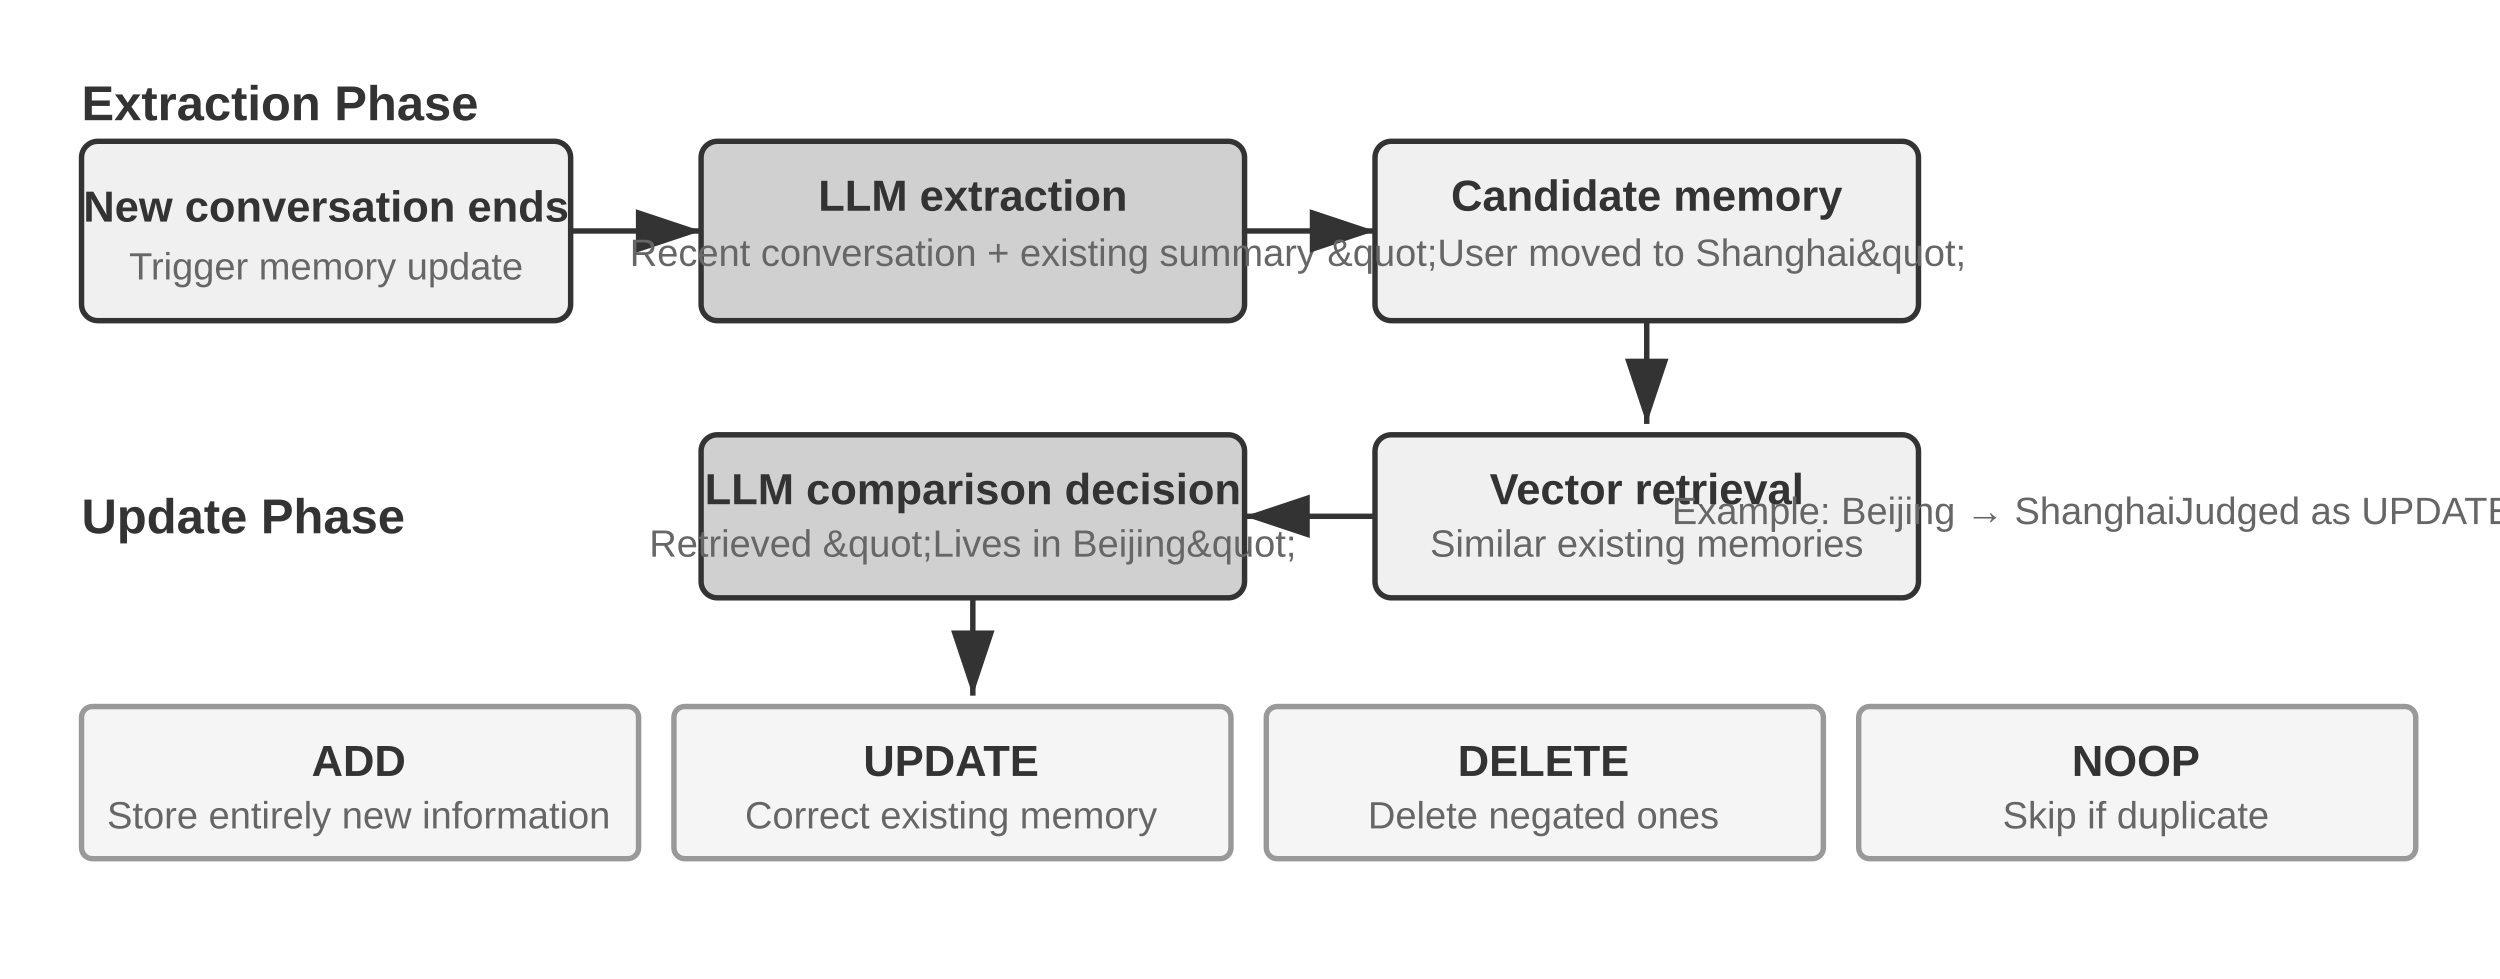
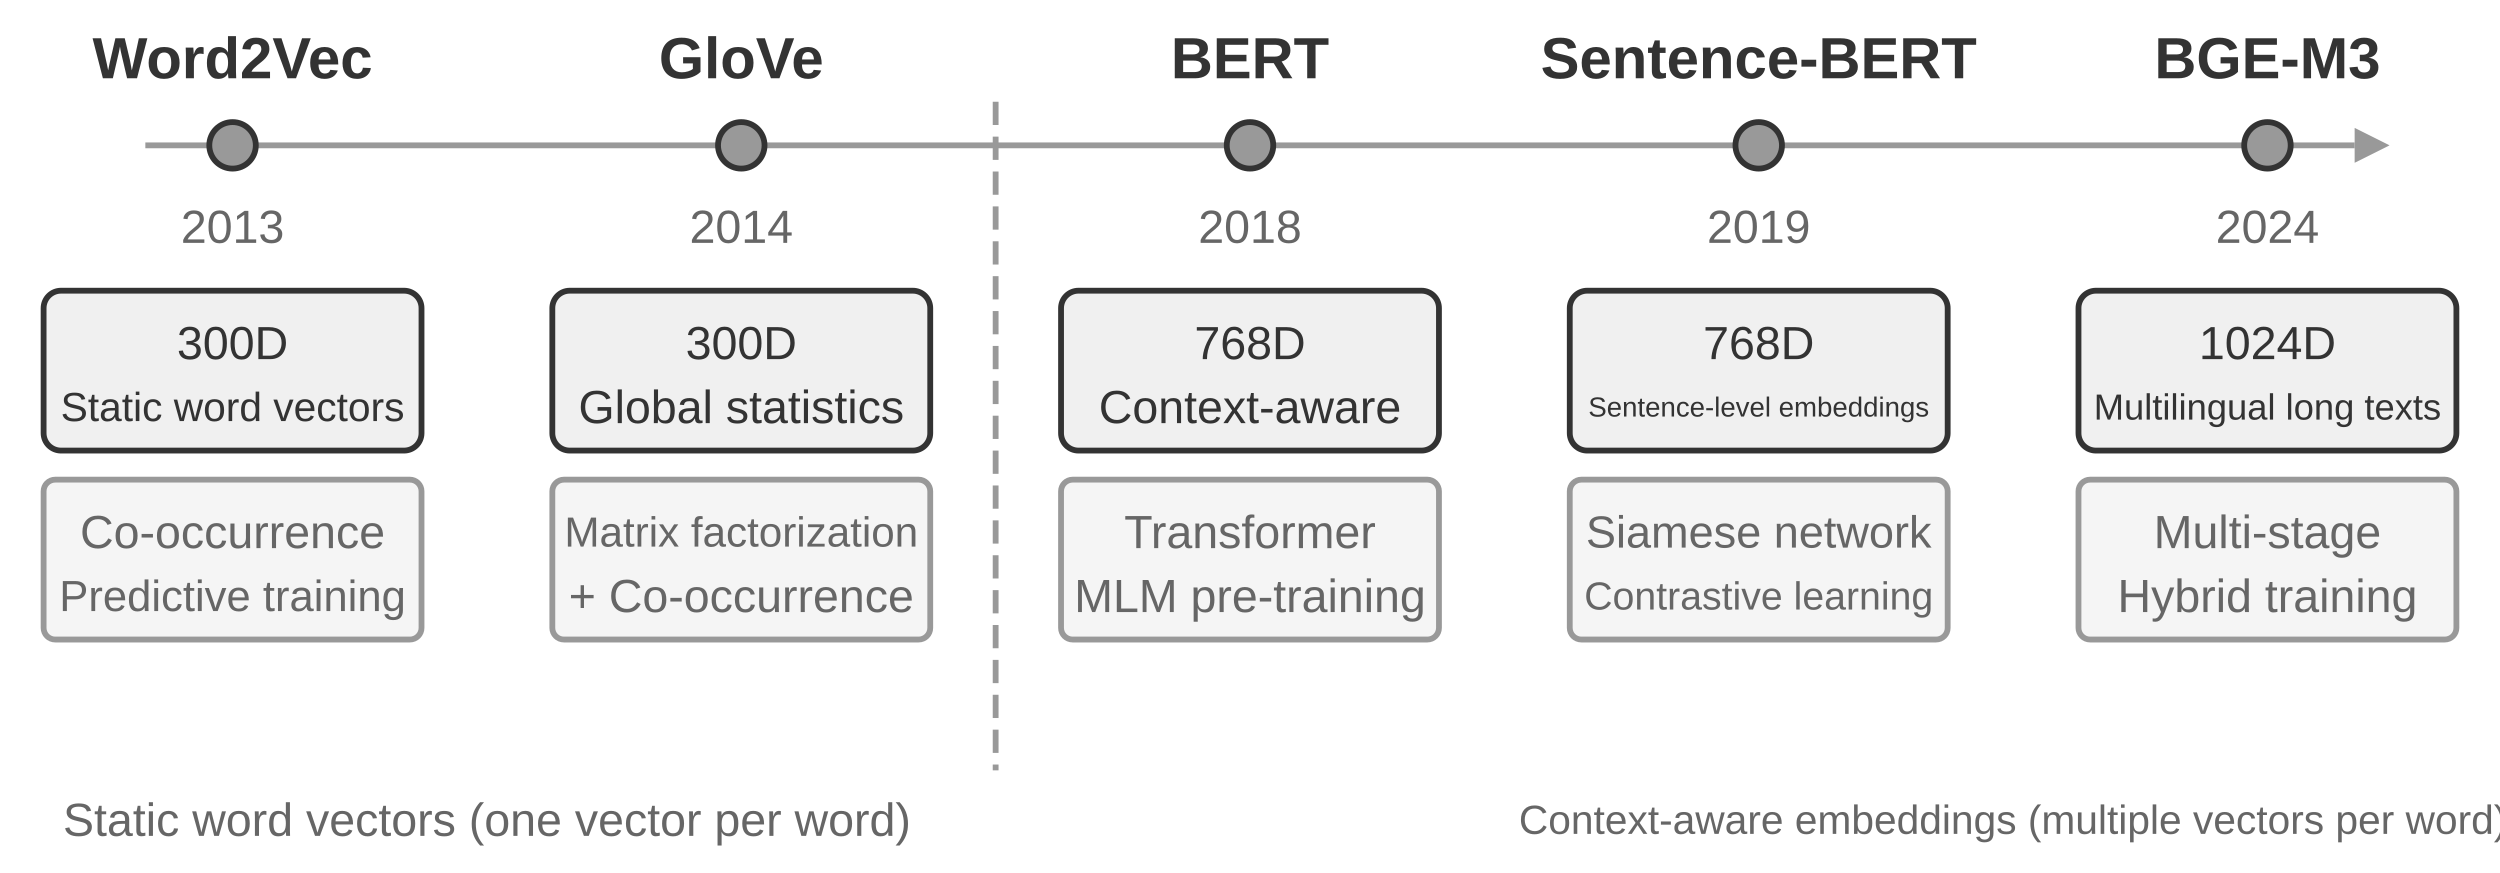
- <svg xmlns="http://www.w3.org/2000/svg" viewBox="0 40 920 360" width="920" height="360" style="background:#ffffff">
+ <svg xmlns="http://www.w3.org/2000/svg" viewBox="0 40 860 300" width="860" height="300" style="background:#ffffff">
  <defs>
    <marker id="ah" markerWidth="12" markerHeight="8" refX="12" refY="4" orient="auto">
      <polygon points="0 0, 12 4, 0 8" fill="#333333" />
    </marker>
    <marker id="ah-light" markerWidth="12" markerHeight="8" refX="12" refY="4" orient="auto">
      <polygon points="0 0, 12 4, 0 8" fill="#999999" />
    </marker>
  </defs>
-   <text x="30" y="78" font-family="Arial, 'Helvetica Neue', Helvetica, 'PingFang SC', 'Microsoft YaHei', sans-serif" font-size="18" fill="#333333" text-anchor="start" dominant-baseline="central" font-weight="bold">Extraction Phase</text>
-   <rect x="30" y="92" width="180" height="66" rx="6" fill="#f0f0f0" stroke="#333333" stroke-width="2" />
-   <text x="120" y="116" font-family="Arial, 'Helvetica Neue', Helvetica, 'PingFang SC', 'Microsoft YaHei', sans-serif" font-size="16" fill="#333333" text-anchor="middle" dominant-baseline="central" font-weight="bold">New conversation ends</text>
-   <text x="120" y="138" font-family="Arial, 'Helvetica Neue', Helvetica, 'PingFang SC', 'Microsoft YaHei', sans-serif" font-size="14" fill="#666666" text-anchor="middle" dominant-baseline="central" font-weight="normal">Trigger memory update</text>
-   <line x1="210" y1="125" x2="258" y2="125" stroke="#333333" stroke-width="2" marker-end="url(#ah)" />
-   <rect x="258" y="92" width="200" height="66" rx="6" fill="#d0d0d0" stroke="#333333" stroke-width="2" />
-   <text x="358" y="112" font-family="Arial, 'Helvetica Neue', Helvetica, 'PingFang SC', 'Microsoft YaHei', sans-serif" font-size="16" fill="#333333" text-anchor="middle" dominant-baseline="central" font-weight="bold">LLM extraction</text>
-   <text x="358" y="133" font-family="Arial, 'Helvetica Neue', Helvetica, 'PingFang SC', 'Microsoft YaHei', sans-serif" font-size="14" fill="#666666" text-anchor="middle" dominant-baseline="central" font-weight="normal">Recent conversation + existing summary</text>
-   <line x1="458" y1="125" x2="506" y2="125" stroke="#333333" stroke-width="2" marker-end="url(#ah)" />
-   <rect x="506" y="92" width="200" height="66" rx="6" fill="#f0f0f0" stroke="#333333" stroke-width="2" />
-   <text x="606" y="112" font-family="Arial, 'Helvetica Neue', Helvetica, 'PingFang SC', 'Microsoft YaHei', sans-serif" font-size="16" fill="#333333" text-anchor="middle" dominant-baseline="central" font-weight="bold">Candidate memory</text>
-   <text x="606" y="133" font-family="Arial, 'Helvetica Neue', Helvetica, 'PingFang SC', 'Microsoft YaHei', sans-serif" font-size="14" fill="#666666" text-anchor="middle" dominant-baseline="central" font-weight="normal">&amp;quot;User moved to Shanghai&amp;quot;</text>
-   <line x1="606" y1="158" x2="606" y2="196" stroke="#333333" stroke-width="2" marker-end="url(#ah)" />
-   <text x="30" y="230" font-family="Arial, 'Helvetica Neue', Helvetica, 'PingFang SC', 'Microsoft YaHei', sans-serif" font-size="18" fill="#333333" text-anchor="start" dominant-baseline="central" font-weight="bold">Update Phase</text>
-   <rect x="506" y="200" width="200" height="60" rx="6" fill="#f0f0f0" stroke="#333333" stroke-width="2" />
-   <text x="606" y="220" font-family="Arial, 'Helvetica Neue', Helvetica, 'PingFang SC', 'Microsoft YaHei', sans-serif" font-size="16" fill="#333333" text-anchor="middle" dominant-baseline="central" font-weight="bold">Vector retrieval</text>
-   <text x="606" y="240" font-family="Arial, 'Helvetica Neue', Helvetica, 'PingFang SC', 'Microsoft YaHei', sans-serif" font-size="14" fill="#666666" text-anchor="middle" dominant-baseline="central" font-weight="normal">Similar existing memories</text>
-   <line x1="506" y1="230" x2="458" y2="230" stroke="#333333" stroke-width="2" marker-end="url(#ah)" />
-   <rect x="258" y="200" width="200" height="60" rx="6" fill="#d0d0d0" stroke="#333333" stroke-width="2" />
-   <text x="358" y="220" font-family="Arial, 'Helvetica Neue', Helvetica, 'PingFang SC', 'Microsoft YaHei', sans-serif" font-size="16" fill="#333333" text-anchor="middle" dominant-baseline="central" font-weight="bold">LLM comparison decision</text>
-   <text x="358" y="240" font-family="Arial, 'Helvetica Neue', Helvetica, 'PingFang SC', 'Microsoft YaHei', sans-serif" font-size="14" fill="#666666" text-anchor="middle" dominant-baseline="central" font-weight="normal">Retrieved &amp;quot;Lives in Beijing&amp;quot;</text>
-   <line x1="358" y1="260" x2="358" y2="296" stroke="#333333" stroke-width="2" marker-end="url(#ah)" />
-   <rect x="30" y="300" width="205" height="56" rx="4" fill="#f5f5f5" stroke="#999999" stroke-width="2" />
-   <text x="132" y="320" font-family="Arial, 'Helvetica Neue', Helvetica, 'PingFang SC', 'Microsoft YaHei', sans-serif" font-size="16" fill="#333333" text-anchor="middle" dominant-baseline="central" font-weight="bold">ADD</text>
-   <text x="132" y="340" font-family="Arial, 'Helvetica Neue', Helvetica, 'PingFang SC', 'Microsoft YaHei', sans-serif" font-size="14" fill="#666666" text-anchor="middle" dominant-baseline="central" font-weight="normal">Store entirely new information</text>
-   <rect x="248" y="300" width="205" height="56" rx="4" fill="#f5f5f5" stroke="#999999" stroke-width="2" />
-   <text x="350" y="320" font-family="Arial, 'Helvetica Neue', Helvetica, 'PingFang SC', 'Microsoft YaHei', sans-serif" font-size="16" fill="#333333" text-anchor="middle" dominant-baseline="central" font-weight="bold">UPDATE</text>
-   <text x="350" y="340" font-family="Arial, 'Helvetica Neue', Helvetica, 'PingFang SC', 'Microsoft YaHei', sans-serif" font-size="14" fill="#666666" text-anchor="middle" dominant-baseline="central" font-weight="normal">Correct existing memory</text>
-   <rect x="466" y="300" width="205" height="56" rx="4" fill="#f5f5f5" stroke="#999999" stroke-width="2" />
-   <text x="568" y="320" font-family="Arial, 'Helvetica Neue', Helvetica, 'PingFang SC', 'Microsoft YaHei', sans-serif" font-size="16" fill="#333333" text-anchor="middle" dominant-baseline="central" font-weight="bold">DELETE</text>
-   <text x="568" y="340" font-family="Arial, 'Helvetica Neue', Helvetica, 'PingFang SC', 'Microsoft YaHei', sans-serif" font-size="14" fill="#666666" text-anchor="middle" dominant-baseline="central" font-weight="normal">Delete negated ones</text>
-   <rect x="684" y="300" width="205" height="56" rx="4" fill="#f5f5f5" stroke="#999999" stroke-width="2" />
-   <text x="786" y="320" font-family="Arial, 'Helvetica Neue', Helvetica, 'PingFang SC', 'Microsoft YaHei', sans-serif" font-size="16" fill="#333333" text-anchor="middle" dominant-baseline="central" font-weight="bold">NOOP</text>
-   <text x="786" y="340" font-family="Arial, 'Helvetica Neue', Helvetica, 'PingFang SC', 'Microsoft YaHei', sans-serif" font-size="14" fill="#666666" text-anchor="middle" dominant-baseline="central" font-weight="normal">Skip if duplicate</text>
-   <text x="770" y="228" font-family="Arial, 'Helvetica Neue', Helvetica, 'PingFang SC', 'Microsoft YaHei', sans-serif" font-size="14" fill="#666666" text-anchor="middle" dominant-baseline="central" font-weight="normal">Example: Beijing → Shanghai
- Judged as UPDATE</text>
+   <line x1="50" y1="90" x2="810" y2="90" stroke="#999999" stroke-width="2" />
+   <polygon points="810,84 822,90 810,96" fill="#999999" />
+   <circle cx="80.0" cy="90" r="8" fill="#999999" stroke="#333333" stroke-width="2" />
+   <text x="80.0" y="60" font-family="Arial, 'Helvetica Neue', Helvetica, 'PingFang SC', 'Microsoft YaHei', sans-serif" font-size="20" fill="#333333" text-anchor="middle" dominant-baseline="central" font-weight="bold">Word2Vec</text>
+   <text x="80.0" y="118" font-family="Arial, 'Helvetica Neue', Helvetica, 'PingFang SC', 'Microsoft YaHei', sans-serif" font-size="16" fill="#666666" text-anchor="middle" dominant-baseline="central" font-weight="normal">2013</text>
+   <rect x="15.0" y="140" width="130" height="55" rx="6" fill="#f0f0f0" stroke="#333333" stroke-width="2" />
+   <text x="80.0" y="158" font-family="Arial, 'Helvetica Neue', Helvetica, 'PingFang SC', 'Microsoft YaHei', sans-serif" font-size="16" fill="#333333" text-anchor="middle" dominant-baseline="central" font-weight="normal">300D</text>
+   <text x="80.0" y="180" font-family="Arial, 'Helvetica Neue', Helvetica, 'PingFang SC', 'Microsoft YaHei', sans-serif" font-size="14" fill="#333333" text-anchor="middle" dominant-baseline="central" font-weight="normal">Static word vectors</text>
+   <rect x="15.0" y="205" width="130" height="55" rx="4" fill="#f5f5f5" stroke="#999999" stroke-width="2" />
+   <text x="80.0" y="223" font-family="Arial, 'Helvetica Neue', Helvetica, 'PingFang SC', 'Microsoft YaHei', sans-serif" font-size="16" fill="#666666" text-anchor="middle" dominant-baseline="central" font-weight="normal">Co-occurrence</text>
+   <text x="80.0" y="245" font-family="Arial, 'Helvetica Neue', Helvetica, 'PingFang SC', 'Microsoft YaHei', sans-serif" font-size="15" fill="#666666" text-anchor="middle" dominant-baseline="central" font-weight="normal">Predictive training</text>
+   <circle cx="255.0" cy="90" r="8" fill="#999999" stroke="#333333" stroke-width="2" />
+   <text x="255.0" y="60" font-family="Arial, 'Helvetica Neue', Helvetica, 'PingFang SC', 'Microsoft YaHei', sans-serif" font-size="20" fill="#333333" text-anchor="middle" dominant-baseline="central" font-weight="bold">GloVe</text>
+   <text x="255.0" y="118" font-family="Arial, 'Helvetica Neue', Helvetica, 'PingFang SC', 'Microsoft YaHei', sans-serif" font-size="16" fill="#666666" text-anchor="middle" dominant-baseline="central" font-weight="normal">2014</text>
+   <rect x="190.0" y="140" width="130" height="55" rx="6" fill="#f0f0f0" stroke="#333333" stroke-width="2" />
+   <text x="255.0" y="158" font-family="Arial, 'Helvetica Neue', Helvetica, 'PingFang SC', 'Microsoft YaHei', sans-serif" font-size="16" fill="#333333" text-anchor="middle" dominant-baseline="central" font-weight="normal">300D</text>
+   <text x="255.0" y="180" font-family="Arial, 'Helvetica Neue', Helvetica, 'PingFang SC', 'Microsoft YaHei', sans-serif" font-size="16" fill="#333333" text-anchor="middle" dominant-baseline="central" font-weight="normal">Global statistics</text>
+   <rect x="190.0" y="205" width="130" height="55" rx="4" fill="#f5f5f5" stroke="#999999" stroke-width="2" />
+   <text x="255.0" y="223" font-family="Arial, 'Helvetica Neue', Helvetica, 'PingFang SC', 'Microsoft YaHei', sans-serif" font-size="14.5" fill="#666666" text-anchor="middle" dominant-baseline="central" font-weight="normal">Matrix factorization</text>
+   <text x="255.0" y="245" font-family="Arial, 'Helvetica Neue', Helvetica, 'PingFang SC', 'Microsoft YaHei', sans-serif" font-size="16" fill="#666666" text-anchor="middle" dominant-baseline="central" font-weight="normal">+ Co-occurrence</text>
+   <circle cx="430.0" cy="90" r="8" fill="#999999" stroke="#333333" stroke-width="2" />
+   <text x="430.0" y="60" font-family="Arial, 'Helvetica Neue', Helvetica, 'PingFang SC', 'Microsoft YaHei', sans-serif" font-size="20" fill="#333333" text-anchor="middle" dominant-baseline="central" font-weight="bold">BERT</text>
+   <text x="430.0" y="118" font-family="Arial, 'Helvetica Neue', Helvetica, 'PingFang SC', 'Microsoft YaHei', sans-serif" font-size="16" fill="#666666" text-anchor="middle" dominant-baseline="central" font-weight="normal">2018</text>
+   <rect x="365.0" y="140" width="130" height="55" rx="6" fill="#f0f0f0" stroke="#333333" stroke-width="2" />
+   <text x="430.0" y="158" font-family="Arial, 'Helvetica Neue', Helvetica, 'PingFang SC', 'Microsoft YaHei', sans-serif" font-size="16" fill="#333333" text-anchor="middle" dominant-baseline="central" font-weight="normal">768D</text>
+   <text x="430.0" y="180" font-family="Arial, 'Helvetica Neue', Helvetica, 'PingFang SC', 'Microsoft YaHei', sans-serif" font-size="16" fill="#333333" text-anchor="middle" dominant-baseline="central" font-weight="normal">Context-aware</text>
+   <rect x="365.0" y="205" width="130" height="55" rx="4" fill="#f5f5f5" stroke="#999999" stroke-width="2" />
+   <text x="430.0" y="223" font-family="Arial, 'Helvetica Neue', Helvetica, 'PingFang SC', 'Microsoft YaHei', sans-serif" font-size="16" fill="#666666" text-anchor="middle" dominant-baseline="central" font-weight="normal">Transformer</text>
+   <text x="430.0" y="245" font-family="Arial, 'Helvetica Neue', Helvetica, 'PingFang SC', 'Microsoft YaHei', sans-serif" font-size="16" fill="#666666" text-anchor="middle" dominant-baseline="central" font-weight="normal">MLM pre-training</text>
+   <circle cx="605.0" cy="90" r="8" fill="#999999" stroke="#333333" stroke-width="2" />
+   <text x="605.0" y="60" font-family="Arial, 'Helvetica Neue', Helvetica, 'PingFang SC', 'Microsoft YaHei', sans-serif" font-size="20" fill="#333333" text-anchor="middle" dominant-baseline="central" font-weight="bold">Sentence-BERT</text>
+   <text x="605.0" y="118" font-family="Arial, 'Helvetica Neue', Helvetica, 'PingFang SC', 'Microsoft YaHei', sans-serif" font-size="16" fill="#666666" text-anchor="middle" dominant-baseline="central" font-weight="normal">2019</text>
+   <rect x="540.0" y="140" width="130" height="55" rx="6" fill="#f0f0f0" stroke="#333333" stroke-width="2" />
+   <text x="605.0" y="158" font-family="Arial, 'Helvetica Neue', Helvetica, 'PingFang SC', 'Microsoft YaHei', sans-serif" font-size="16" fill="#333333" text-anchor="middle" dominant-baseline="central" font-weight="normal">768D</text>
+   <text x="605.0" y="180" font-family="Arial, 'Helvetica Neue', Helvetica, 'PingFang SC', 'Microsoft YaHei', sans-serif" font-size="9.5" fill="#333333" text-anchor="middle" dominant-baseline="central" font-weight="normal">Sentence-level embeddings</text>
+   <rect x="540.0" y="205" width="130" height="55" rx="4" fill="#f5f5f5" stroke="#999999" stroke-width="2" />
+   <text x="605.0" y="223" font-family="Arial, 'Helvetica Neue', Helvetica, 'PingFang SC', 'Microsoft YaHei', sans-serif" font-size="15.5" fill="#666666" text-anchor="middle" dominant-baseline="central" font-weight="normal">Siamese network</text>
+   <text x="605.0" y="245" font-family="Arial, 'Helvetica Neue', Helvetica, 'PingFang SC', 'Microsoft YaHei', sans-serif" font-size="13.5" fill="#666666" text-anchor="middle" dominant-baseline="central" font-weight="normal">Contrastive learning</text>
+   <circle cx="780.0" cy="90" r="8" fill="#999999" stroke="#333333" stroke-width="2" />
+   <text x="780.0" y="60" font-family="Arial, 'Helvetica Neue', Helvetica, 'PingFang SC', 'Microsoft YaHei', sans-serif" font-size="20" fill="#333333" text-anchor="middle" dominant-baseline="central" font-weight="bold">BGE-M3</text>
+   <text x="780.0" y="118" font-family="Arial, 'Helvetica Neue', Helvetica, 'PingFang SC', 'Microsoft YaHei', sans-serif" font-size="16" fill="#666666" text-anchor="middle" dominant-baseline="central" font-weight="normal">2024</text>
+   <rect x="715.0" y="140" width="130" height="55" rx="6" fill="#f0f0f0" stroke="#333333" stroke-width="2" />
+   <text x="780.0" y="158" font-family="Arial, 'Helvetica Neue', Helvetica, 'PingFang SC', 'Microsoft YaHei', sans-serif" font-size="16" fill="#333333" text-anchor="middle" dominant-baseline="central" font-weight="normal">1024D</text>
+   <text x="780.0" y="180" font-family="Arial, 'Helvetica Neue', Helvetica, 'PingFang SC', 'Microsoft YaHei', sans-serif" font-size="12.5" fill="#333333" text-anchor="middle" dominant-baseline="central" font-weight="normal">Multilingual long texts</text>
+   <rect x="715.0" y="205" width="130" height="55" rx="4" fill="#f5f5f5" stroke="#999999" stroke-width="2" />
+   <text x="780.0" y="223" font-family="Arial, 'Helvetica Neue', Helvetica, 'PingFang SC', 'Microsoft YaHei', sans-serif" font-size="16" fill="#666666" text-anchor="middle" dominant-baseline="central" font-weight="normal">Multi-stage</text>
+   <text x="780.0" y="245" font-family="Arial, 'Helvetica Neue', Helvetica, 'PingFang SC', 'Microsoft YaHei', sans-serif" font-size="16" fill="#666666" text-anchor="middle" dominant-baseline="central" font-weight="normal">Hybrid training</text>
+   <text x="167.5" y="322" font-family="Arial, 'Helvetica Neue', Helvetica, 'PingFang SC', 'Microsoft YaHei', sans-serif" font-size="16" fill="#666666" text-anchor="middle" dominant-baseline="central" font-weight="normal">Static word vectors (one vector per word)</text>
+   <text x="692.5" y="322" font-family="Arial, 'Helvetica Neue', Helvetica, 'PingFang SC', 'Microsoft YaHei', sans-serif" font-size="14" fill="#666666" text-anchor="middle" dominant-baseline="central" font-weight="normal">Context-aware embeddings (multiple vectors per word)</text>
+   <line x1="342.5" y1="75" x2="342.5" y2="305" stroke="#999999" stroke-width="2" stroke-dasharray="8,4" />
</svg>
